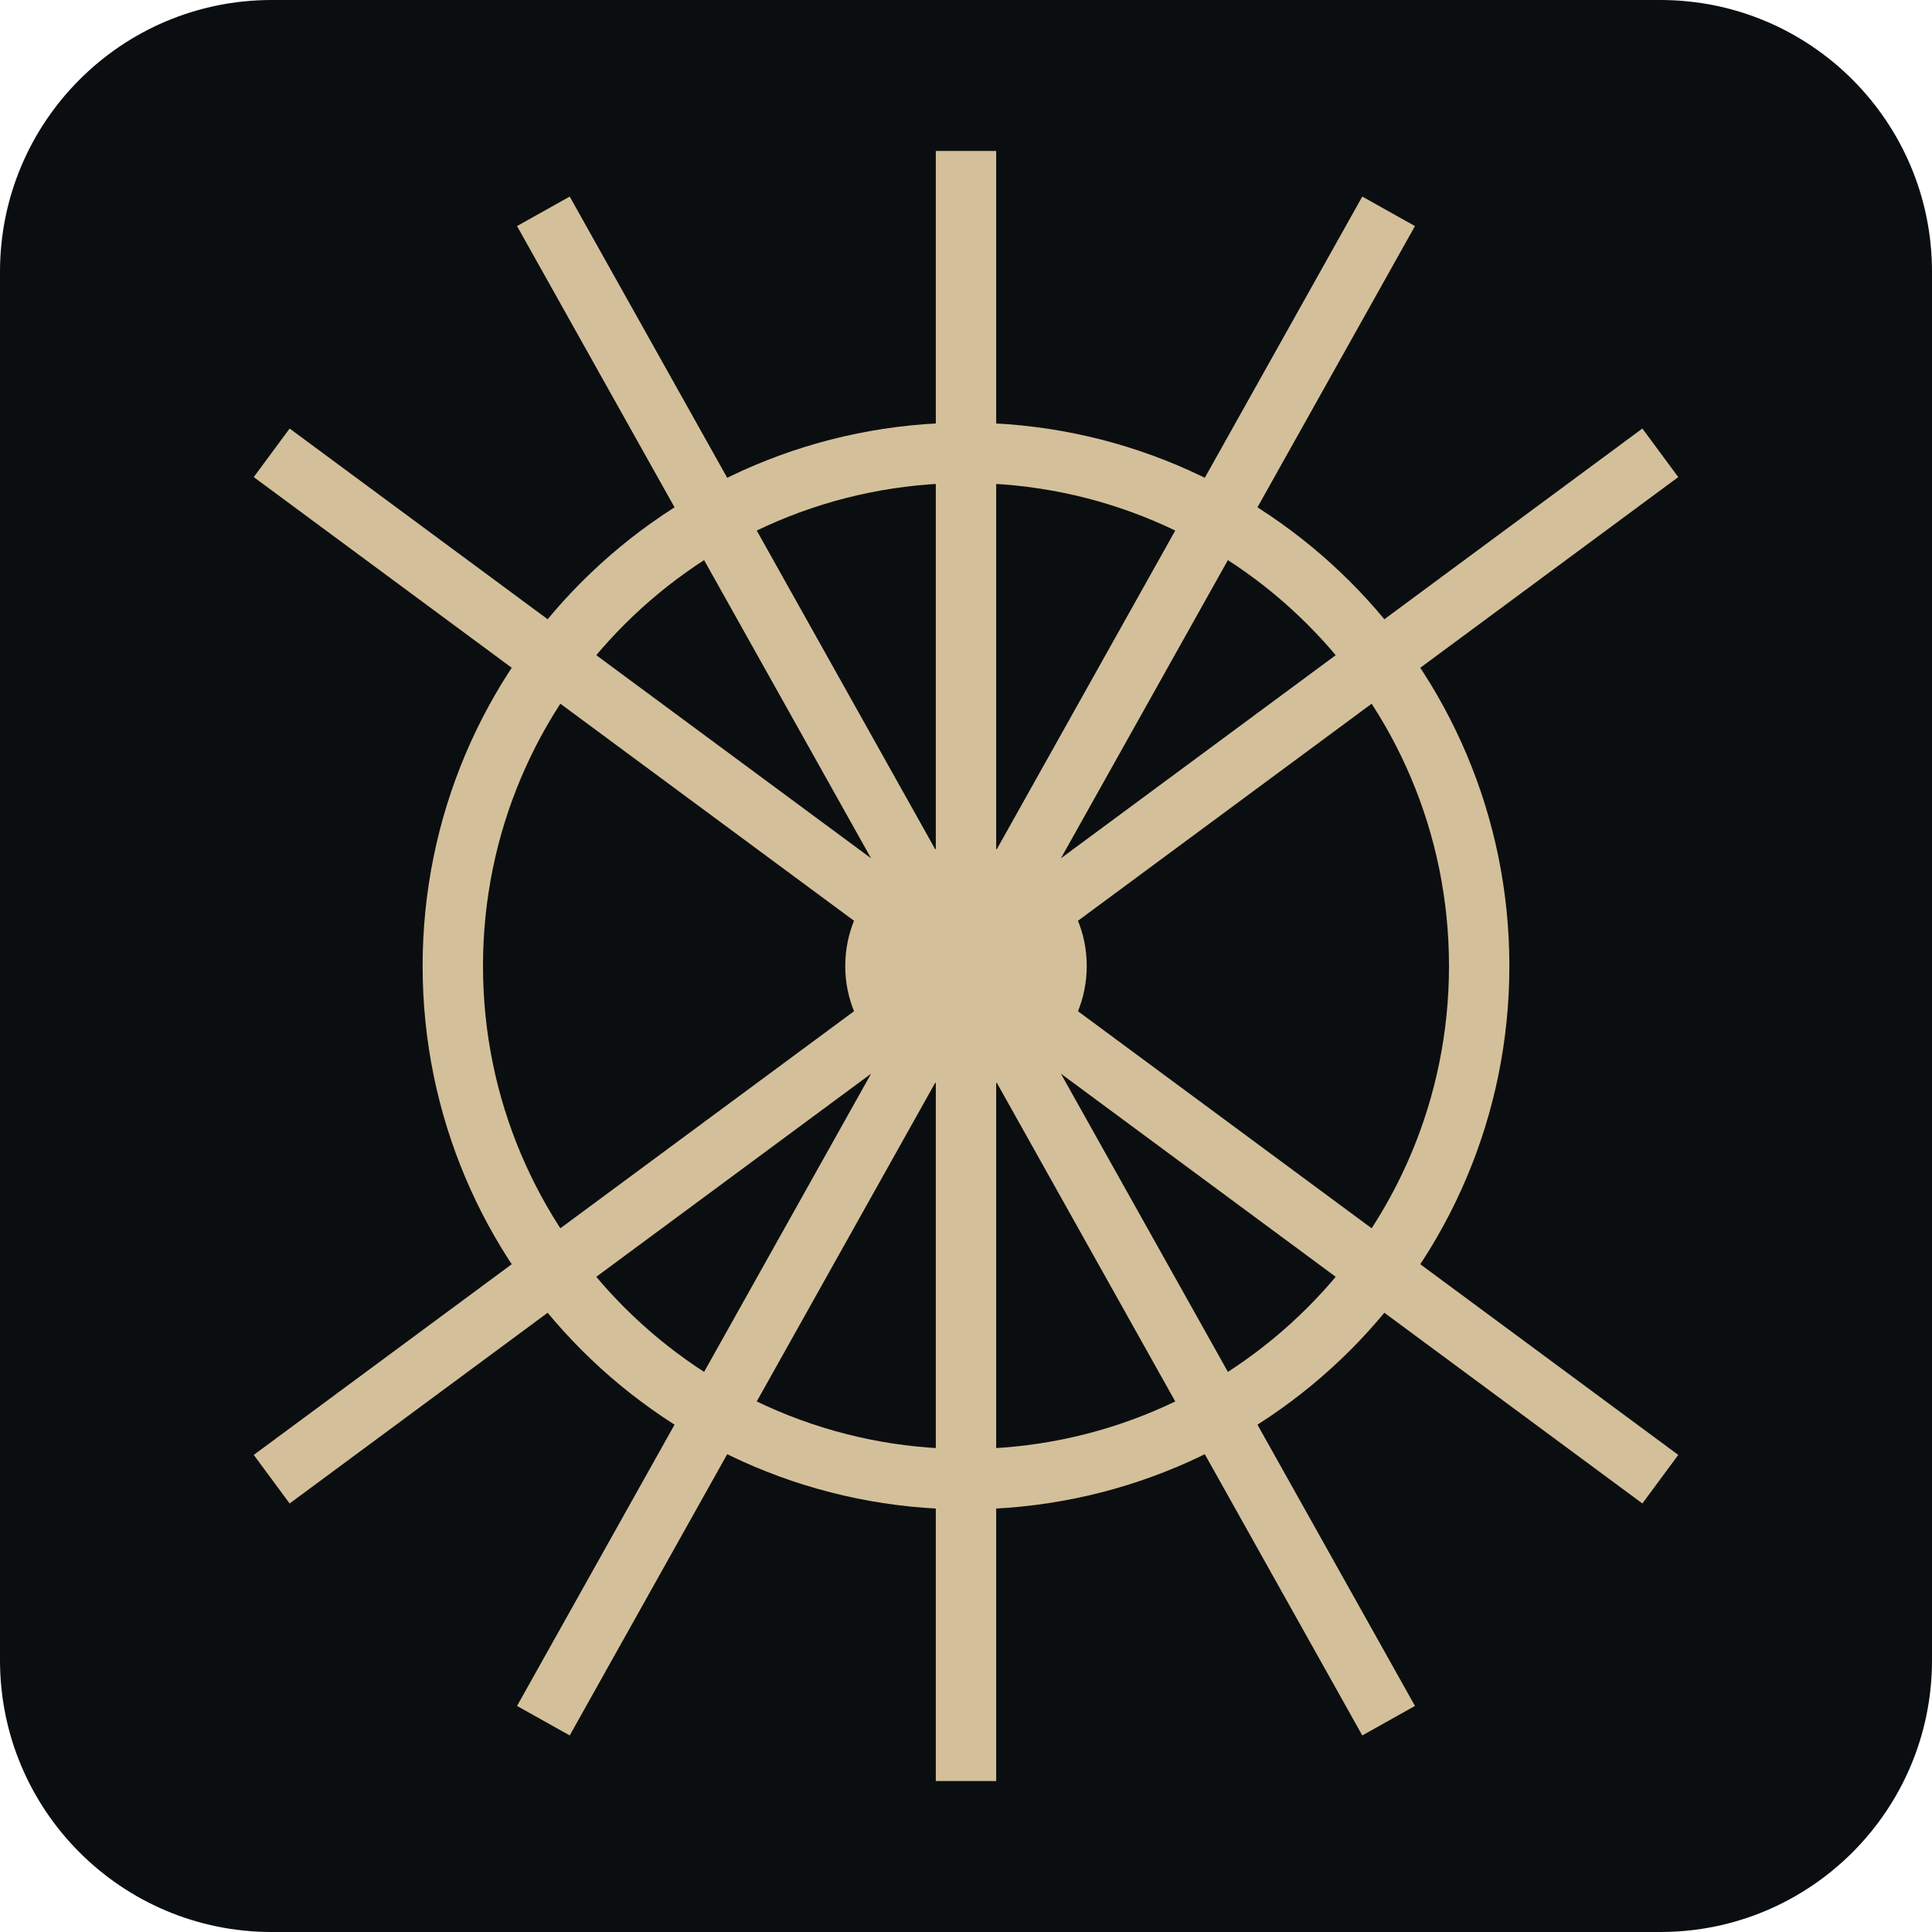
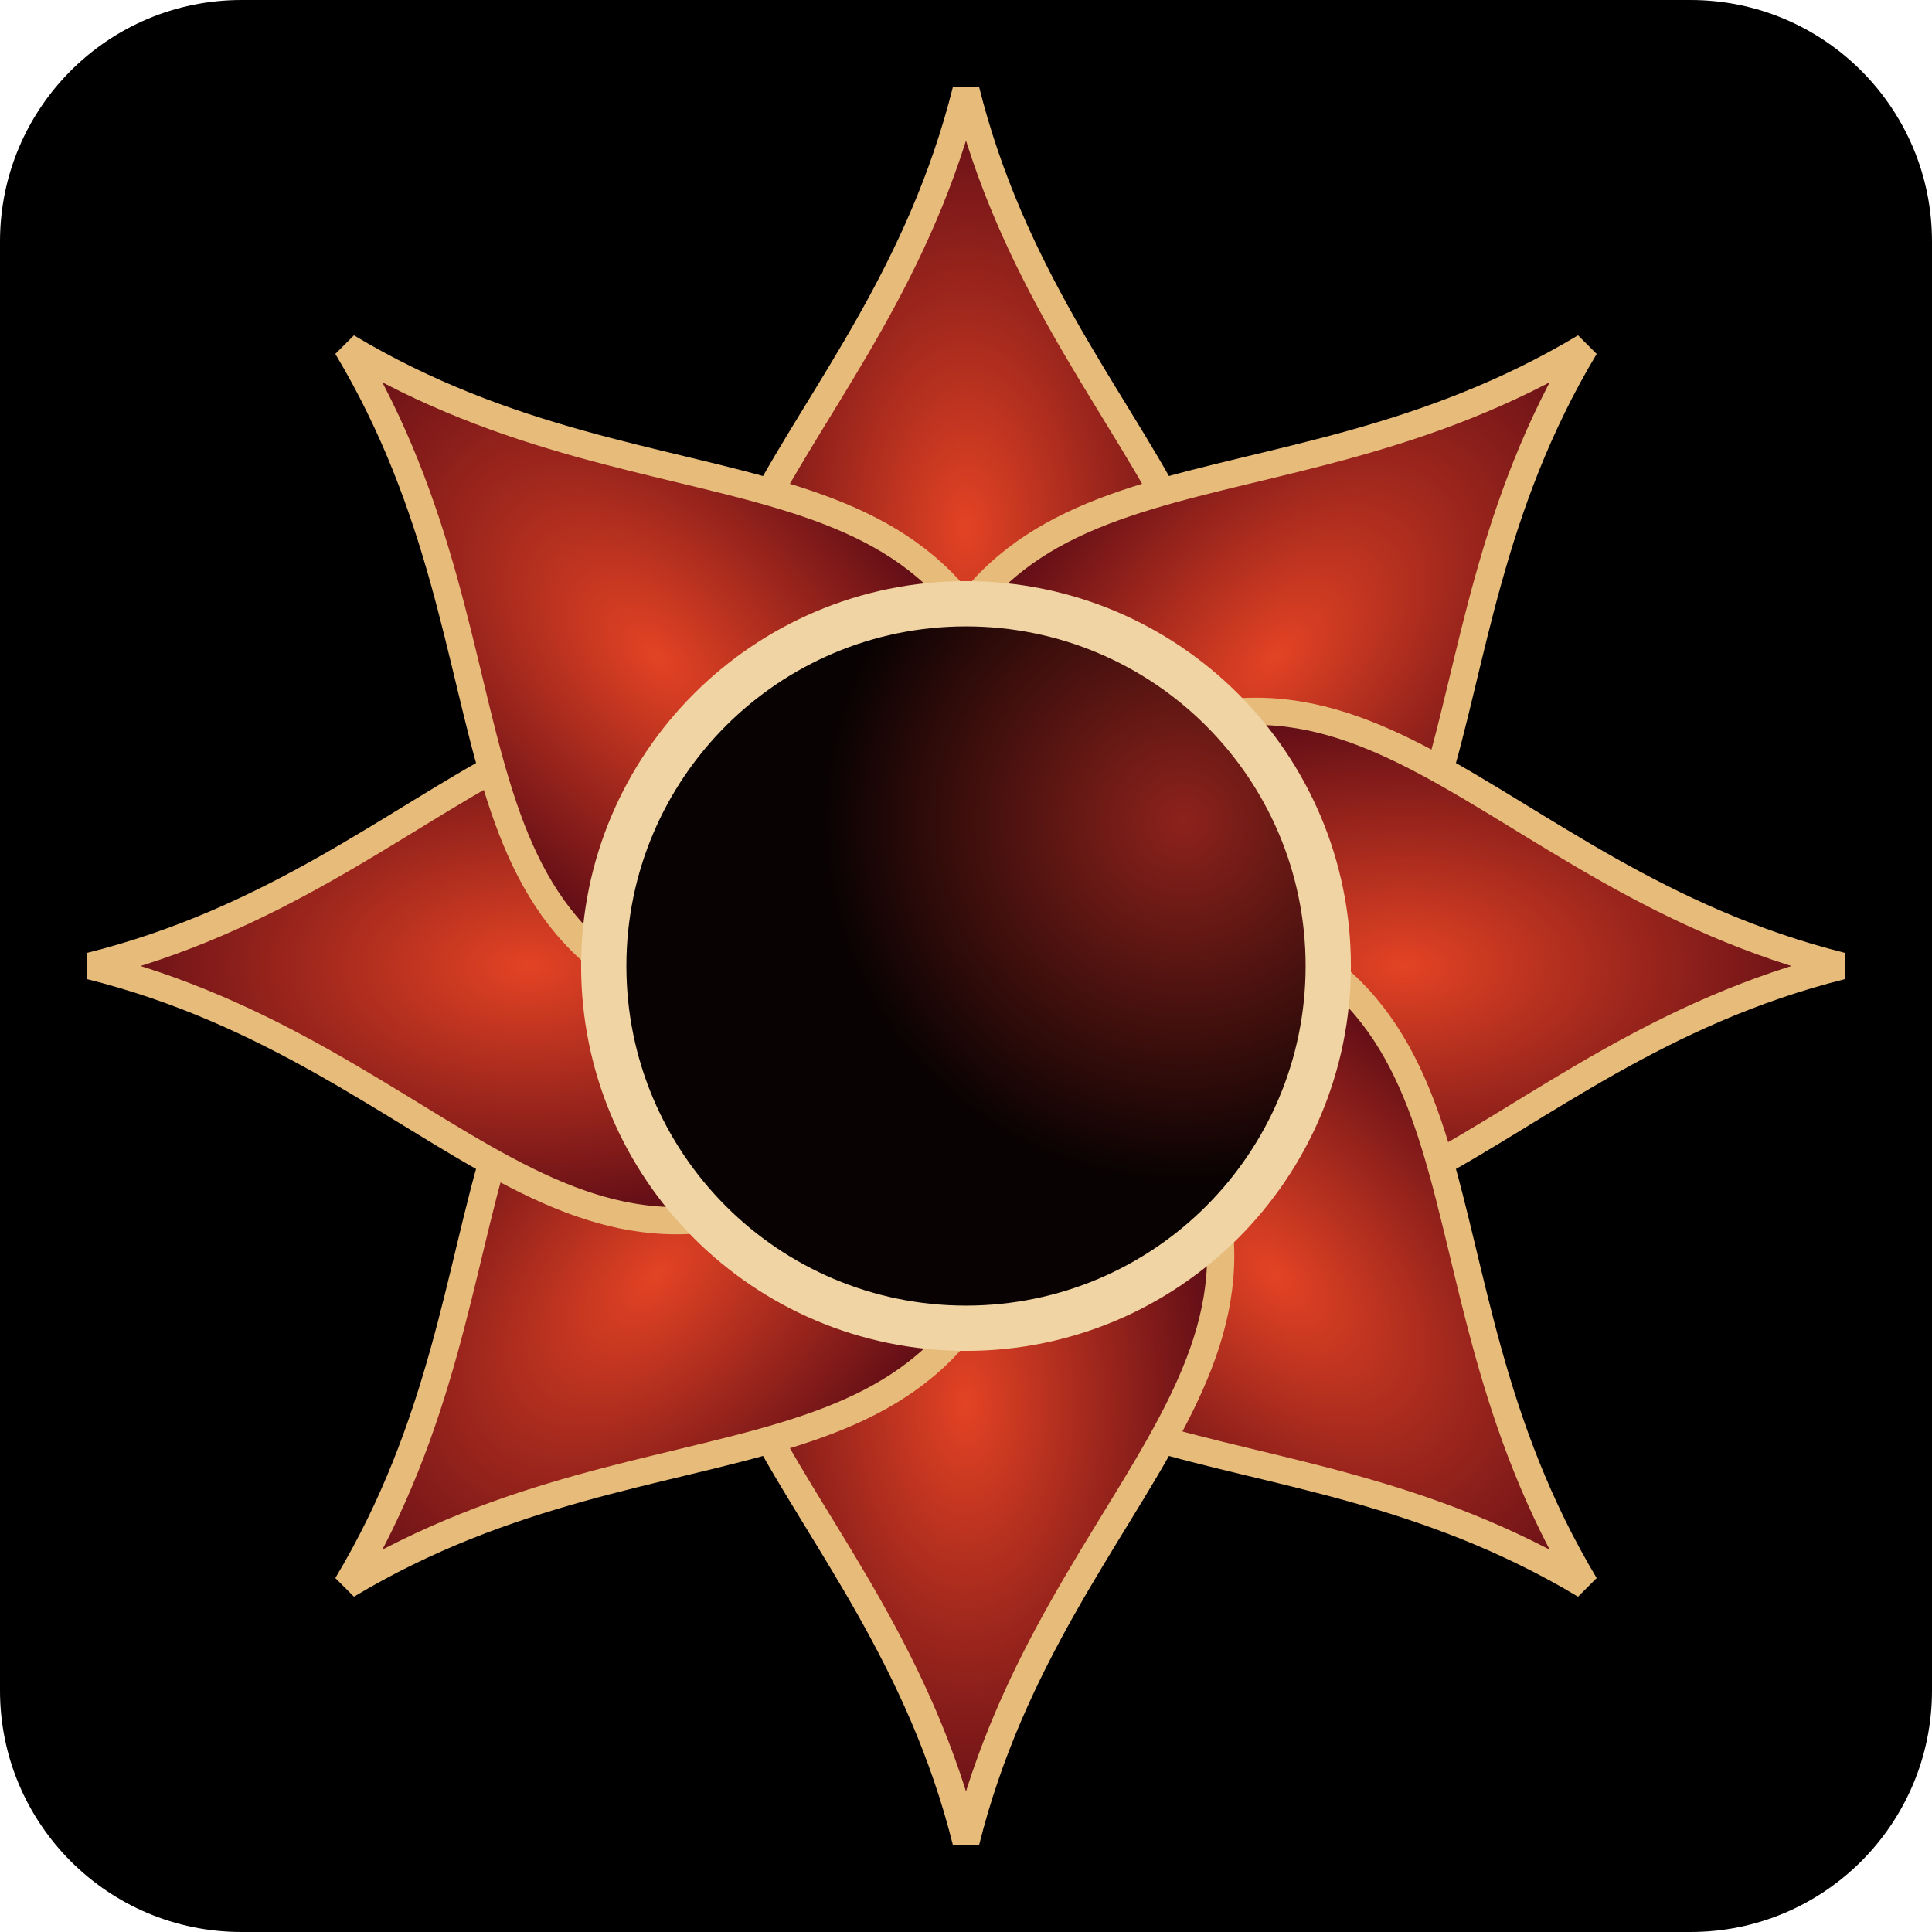
<svg xmlns="http://www.w3.org/2000/svg" viewBox="0 0 64 64">
-   <rect width="64" height="64" rx="9" fill="#0b0e10" />
-   <g fill="none" stroke="#d3c09a" stroke-width="2">
-     <circle cx="32" cy="32" r="17" />
-     <path d="M32 5v54M9 15l23 17 23-17M9 49l23-17 23 17M18 7l14 25L46 7M18 57l14-25 14 25" />
+   <defs>
+     <radialGradient id="ruby">
+       <stop stop-color="#e34324" />
+       <stop offset="1" stop-color="#600d16" />
+     </radialGradient>
+     <radialGradient id="eclipse" cx=".8" cy=".3">
+       <stop stop-color="#8e221c" />
+       <stop offset="1" stop-color="#080202" />
+     </radialGradient>
+     <path id="ray" d="M32 3C29 15 19 19 26 29L32 32L38 29C45 19 35 15 32 3Z" />
+   </defs>
+   <rect width="64" height="64" rx="8" fill="#000" />
+   <g fill="url(#ruby)" stroke="#e7bc7b" stroke-width=".9">
+     <use href="#ray" />
+     <use href="#ray" transform="rotate(45 32 32)" />
+     <use href="#ray" transform="rotate(90 32 32)" />
+     <use href="#ray" transform="rotate(135 32 32)" />
+     <use href="#ray" transform="rotate(180 32 32)" />
+     <use href="#ray" transform="rotate(225 32 32)" />
+     <use href="#ray" transform="rotate(270 32 32)" />
+     <use href="#ray" transform="rotate(315 32 32)" />
  </g>
-   <circle cx="32" cy="32" r="4" fill="#d3c09a" />
+   <circle cx="32" cy="32" r="12" fill="url(#eclipse)" stroke="#f0d4a4" stroke-width="1.5" />
</svg>
